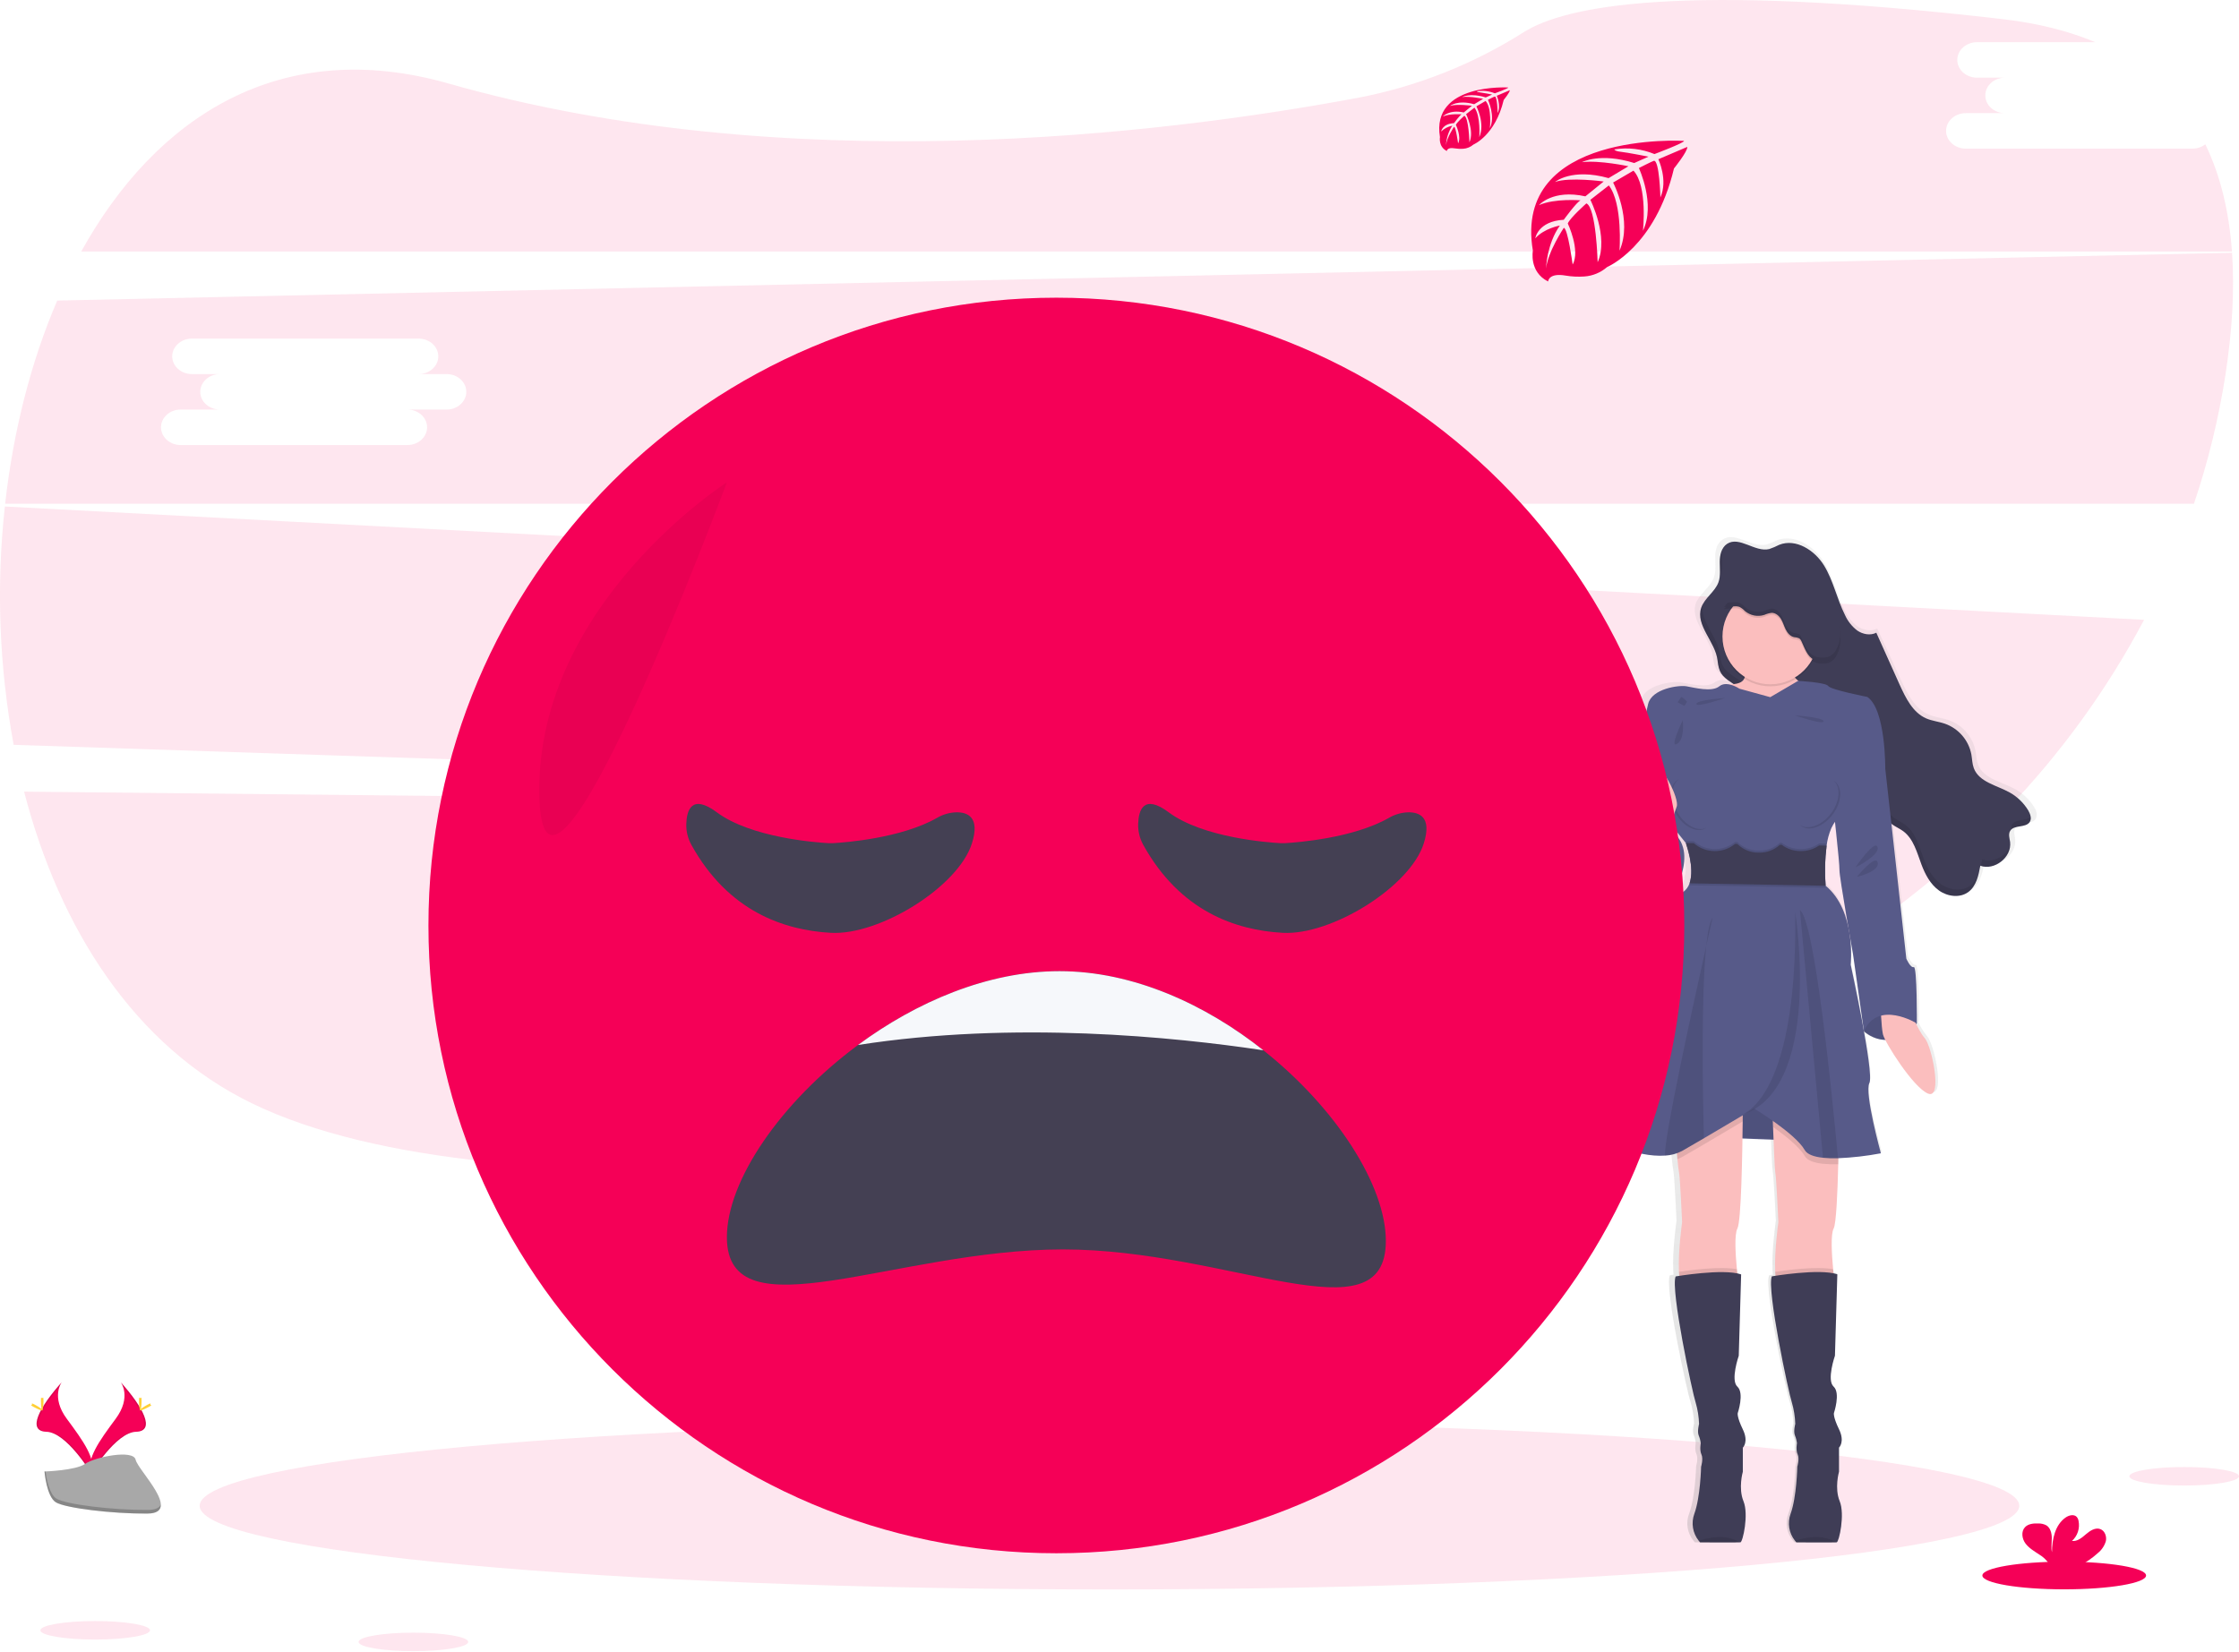
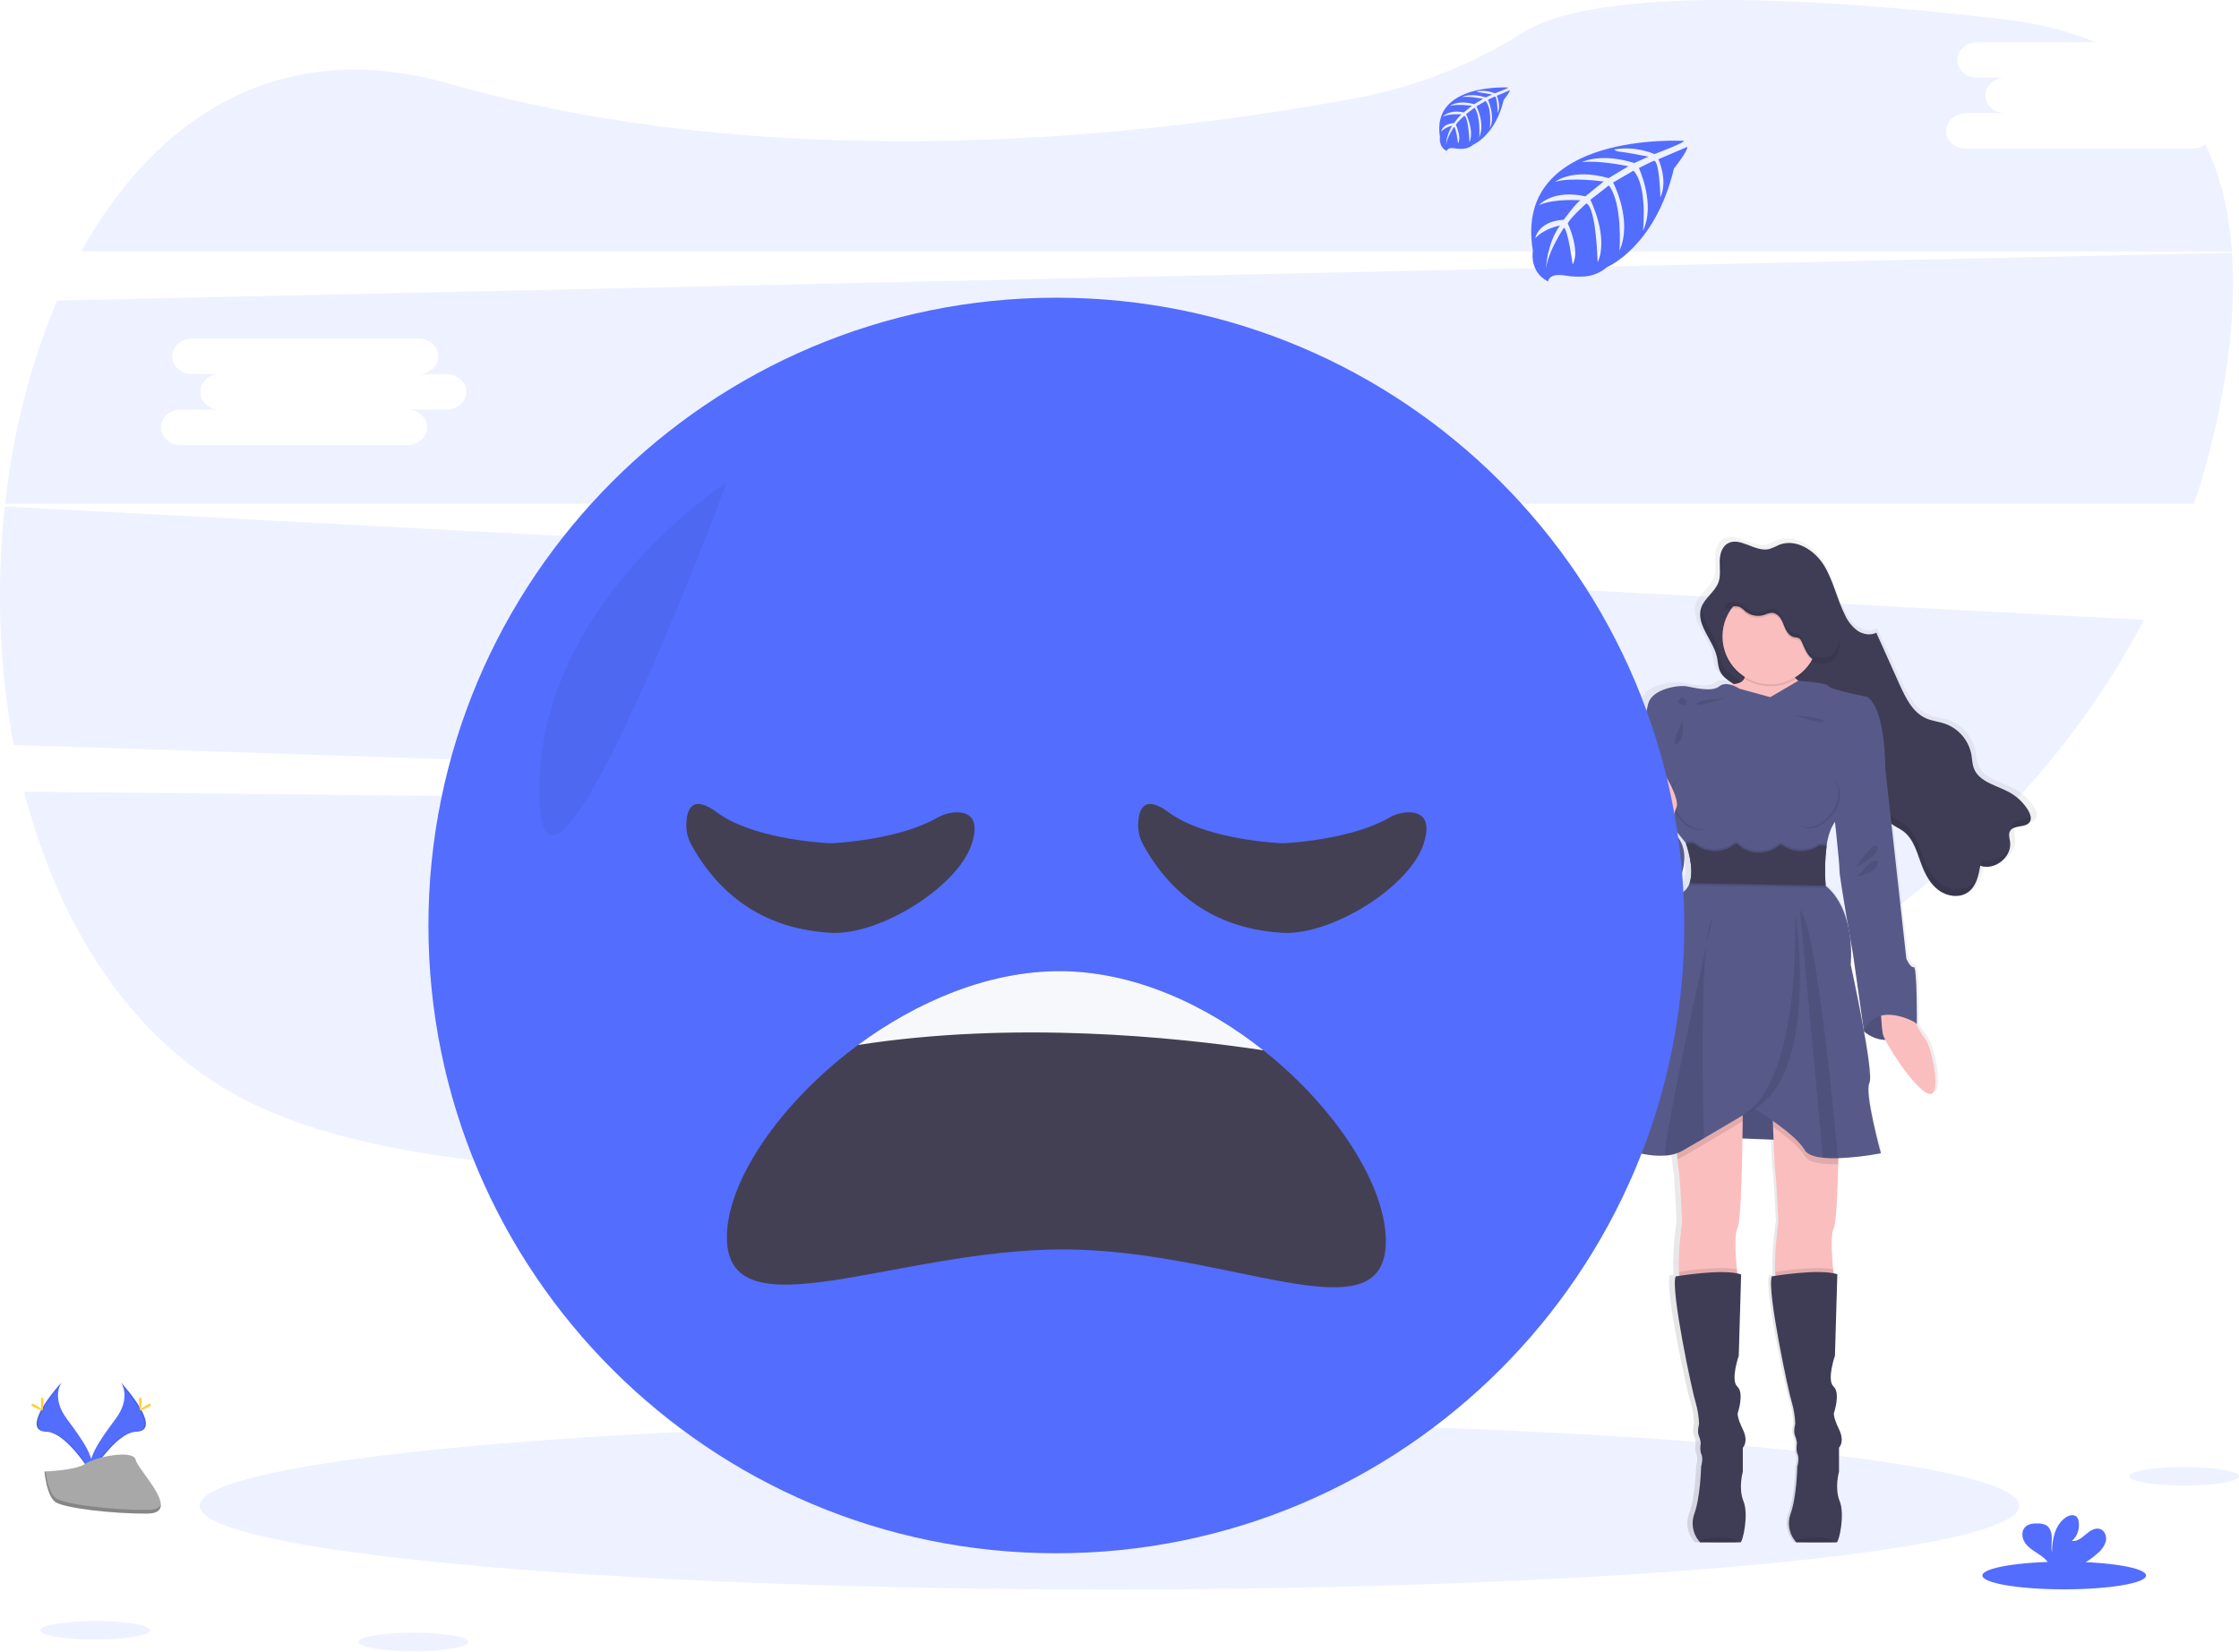
<svg xmlns="http://www.w3.org/2000/svg" id="4e463a22-6ddb-479b-a6e5-bedc922df74f" data-name="Layer 1" width="1100.02" height="811.41" viewBox="0 0 1100.02 811.41">
  <defs>
    <linearGradient id="785c60ff-874e-47fc-85e9-4f7317d8d736" x1="942.13" y1="802.28" x2="942.13" y2="308.24" gradientUnits="userSpaceOnUse">
      <stop offset="0" stop-color="gray" stop-opacity="0.25" />
      <stop offset="0.54" stop-color="gray" stop-opacity="0.12" />
      <stop offset="1" stop-color="gray" stop-opacity="0.1" />
    </linearGradient>
  </defs>
-   <path d="M61.83,433.31C79.2,500.44,115.94,558.47,174,586.6c120.7,58.46,392.91,28.31,596.07-6.3C875.16,562.4,967.53,513,1034.63,443.48Z" transform="translate(-49.99 -44.29)" fill="#f50057" opacity="0.1" />
-   <path d="M1127.19,117.32H1015.72c-5.29,0-9.63-3.92-9.63-8.71s4.34-8.72,9.63-8.72H1035c-5.3,0-9.63-3.92-9.63-8.72s4.33-8.71,9.63-8.71h-13.76c-5.3,0-9.64-3.92-9.64-8.72s4.34-8.71,9.64-8.71h58.18c-12.91-5.43-28-9.29-45.39-11.32C875.38,35.28,818.74,47.47,798.76,60a234.52,234.52,0,0,1-81.54,32.34c-97.88,18.27-280.93,40.25-446.84-7C187.92,61.81,126.63,101.52,89.9,167.9H1146.55c-1.38-19.29-5.51-37.11-13.09-52.7A10.17,10.17,0,0,1,1127.19,117.32Z" transform="translate(-49.99 -44.29)" fill="#f50057" opacity="0.1" />
-   <path d="M52.38,293.19A402.53,402.53,0,0,0,56.7,410.31l978.68,32.39a415.21,415.21,0,0,0,68-93.82Zm387.08,83.55H420.19c5.3,0,9.64,3.93,9.64,8.72s-4.34,8.71-9.64,8.71H308.72c-5.29,0-9.63-3.92-9.63-8.71s4.34-8.72,9.63-8.72H328c-5.3,0-9.63-3.92-9.63-8.71s4.33-8.72,9.63-8.72H314.23c-5.3,0-9.64-3.92-9.64-8.71s4.34-8.72,9.64-8.72H425.7c5.3,0,9.63,3.92,9.63,8.72s-4.33,8.71-9.63,8.71h13.76c5.3,0,9.63,3.92,9.63,8.72S444.76,376.74,439.46,376.74Z" transform="translate(-49.99 -44.29)" fill="#f50057" opacity="0.1" />
-   <path d="M1146.59,168.5,78.11,192c-13,30.23-21.62,64.41-25.59,99.83H1127.87a379.29,379.29,0,0,0,15.52-63.63C1146.6,207.39,1147.88,187.26,1146.59,168.5ZM269.46,245.55H250.19c5.3,0,9.64,3.93,9.64,8.72s-4.34,8.72-9.64,8.72H138.72c-5.29,0-9.63-3.93-9.63-8.72s4.34-8.72,9.63-8.72H158c-5.3,0-9.63-3.92-9.63-8.71s4.33-8.72,9.63-8.72H144.23c-5.3,0-9.64-3.92-9.64-8.71s4.34-8.72,9.64-8.72H255.7c5.3,0,9.63,3.92,9.63,8.72s-4.33,8.71-9.63,8.71h13.76c5.3,0,9.63,3.93,9.63,8.72S274.76,245.55,269.46,245.55Z" transform="translate(-49.99 -44.29)" fill="#f50057" opacity="0.1" />
-   <ellipse cx="545.08" cy="739.96" rx="446.98" ry="41.12" fill="#f50057" opacity="0.1" />
+   <path d="M61.83,433.31C79.2,500.44,115.94,558.47,174,586.6c120.7,58.46,392.91,28.31,596.07-6.3C875.16,562.4,967.53,513,1034.63,443.48Z" transform="translate(-49.99 -44.29)" fill="#536DFE" opacity="0.1" />
+   <path d="M1127.19,117.32H1015.72c-5.29,0-9.63-3.92-9.63-8.71s4.34-8.72,9.63-8.72H1035c-5.3,0-9.63-3.92-9.63-8.72s4.33-8.71,9.63-8.71h-13.76c-5.3,0-9.64-3.92-9.64-8.72s4.34-8.71,9.64-8.71h58.18c-12.91-5.43-28-9.29-45.39-11.32C875.38,35.28,818.74,47.47,798.76,60a234.52,234.52,0,0,1-81.54,32.34c-97.88,18.27-280.93,40.25-446.84-7C187.92,61.81,126.63,101.52,89.9,167.9H1146.55c-1.38-19.29-5.51-37.11-13.09-52.7A10.17,10.17,0,0,1,1127.19,117.32Z" transform="translate(-49.99 -44.29)" fill="#536DFE" opacity="0.1" />
+   <path d="M52.38,293.19A402.53,402.53,0,0,0,56.7,410.31l978.68,32.39a415.21,415.21,0,0,0,68-93.82Zm387.08,83.55H420.19c5.3,0,9.64,3.93,9.64,8.72s-4.34,8.71-9.64,8.71H308.72c-5.29,0-9.63-3.92-9.63-8.71s4.34-8.72,9.63-8.72H328c-5.3,0-9.63-3.92-9.63-8.71s4.33-8.72,9.63-8.72H314.23c-5.3,0-9.64-3.92-9.64-8.71s4.34-8.72,9.64-8.72H425.7c5.3,0,9.63,3.92,9.63,8.72s-4.33,8.71-9.63,8.71h13.76c5.3,0,9.63,3.92,9.63,8.72S444.76,376.74,439.46,376.74Z" transform="translate(-49.99 -44.29)" fill="#536DFE" opacity="0.1" />
+   <path d="M1146.59,168.5,78.11,192c-13,30.23-21.62,64.41-25.59,99.83H1127.87a379.29,379.29,0,0,0,15.52-63.63C1146.6,207.39,1147.88,187.26,1146.59,168.5ZM269.46,245.55H250.19c5.3,0,9.64,3.93,9.64,8.72s-4.34,8.72-9.64,8.72H138.72c-5.29,0-9.63-3.93-9.63-8.72s4.34-8.72,9.63-8.72H158c-5.3,0-9.63-3.92-9.63-8.71s4.33-8.72,9.63-8.72H144.23c-5.3,0-9.64-3.92-9.64-8.71s4.34-8.72,9.64-8.72H255.7c5.3,0,9.63,3.92,9.63,8.72s-4.33,8.71-9.63,8.71h13.76c5.3,0,9.63,3.93,9.63,8.72S274.76,245.55,269.46,245.55Z" transform="translate(-49.99 -44.29)" fill="#536DFE" opacity="0.1" />
+   <ellipse cx="545.08" cy="739.96" rx="446.98" ry="41.12" fill="#536DFE" opacity="0.1" />
  <path d="M1050.63,444.61a1.48,1.48,0,0,1,0-.21c0-.11,0-.21,0-.31h0a8.54,8.54,0,0,0-1.27-3.21,25.29,25.29,0,0,0-9.26-8.76c-6.6-3.62-15.67-5.17-18.31-12.08-.81-2.14-.83-4.47-1.23-6.71a20.29,20.29,0,0,0-13.39-15.23c-3.14-1.05-6.53-1.34-9.58-2.64-6.82-2.9-10.42-10.05-13.47-16.66q-5.92-12.8-11.84-25.61c-3,1.51-6.88.8-9.69-1.09a20.1,20.1,0,0,1-6.27-7.75c-4.07-7.9-5.82-16.85-10.6-24.37s-14.33-13.46-22.77-10.19a38.86,38.86,0,0,1-5.1,2.11c-7.23,1.69-15.23-6.57-21.42-2.56A7,7,0,0,0,894,312a1.2,1.2,0,0,1,0-.2,12.79,12.79,0,0,0-1.32,5.22v0c0,.37,0,.73,0,1.08,0,.06,0,.12,0,.18,0,1.44.09,2.9.11,4.36a19.43,19.43,0,0,1-.28,3.66l0-.1a12.32,12.32,0,0,1-.52,2c-1.61,4.32-6.07,7.15-8.16,11.21l0-.2a10.56,10.56,0,0,0-.61,1.37,10.2,10.2,0,0,0-.57,3.31c-.18,7.63,7.91,14.81,8.85,23,.67,5.8,2,7.66,6.93,10.94l1.08.72c-.43,0-.87.06-1.36.07a3.32,3.32,0,0,0-.57.06,6.1,6.1,0,0,0-5.14.9c-3.78,3-12.72.69-16.69,0s-17.57,1.17-19.47,8.71-5.16,23.1-5.16,23.1,0,9.87-1.21,11.71a.59.59,0,0,0,0,.4c0,2.77.1,19.42-2.58,23.71-.66,1-.61,3.21-.12,5.93-2.82,3.63-5.47,7.87-5,10.65.86,5.69,12.4,23.58,28.94,14,0,0,9.41-17.21-2.43-26.36l.51-2c3.58,4.4,6.23,7.56,6.23,7.56s.14.37.36,1h-.36a47,47,0,0,1,2.78,13.08,16,16,0,0,1-.88,4.81h.31c-.09.34-.19.68-.31,1a8.72,8.72,0,0,1-3.11,4.21c-8.27,5.86-17.74,47.71-17.74,47.71S837.75,596.45,834,600.3c-3.1,3.16,16.38,12.06,31,11a23.86,23.86,0,0,0,6-1.14c.09,1,.19,2,.29,2.91.31,3,.63,5.78.83,6.65.52,2.18,1.55,24.44,1.55,24.44s-2.11,14.46-1.6,24.52c0,.69.09,1.35.15,2l-1.82.28c-2.76,6.2,8.61,57.93,10.16,62.28a41.42,41.42,0,0,1,1.72,10.55s-1,3.68-.17,5.69a13.84,13.84,0,0,1,1,3.85s-.68,3.34.35,5.52-.17,6-.17,6-.34,15.07-3.44,23.27A13.4,13.4,0,0,0,882,801.4a8.21,8.21,0,0,0,.7.81s17.1.14,20.11,0l.39,0c1.21-.17,4.31-13.73,1.55-20.26s-.34-14.57-.34-14.57V755.5s3.1-2.86,0-9-2.59-8-2.59-8,3.45-9.88-.17-13.06.69-15.24.69-15.24L903.56,670a15.81,15.81,0,0,0-1.95-.5c-.07-.66-.14-1.34-.21-2.06-.71-7.28-1.32-17.18.26-20S904,620,904.25,602.89l15.76.6c.33,8,.68,15.3.9,16.23.52,2.18,1.56,24.44,1.56,24.44s-2.12,14.46-1.61,24.52c0,.69.09,1.35.15,2l-1.82.28c-2.76,6.2,8.61,57.93,10.16,62.28a41.65,41.65,0,0,1,1.73,10.55s-1,3.68-.18,5.69a13.84,13.84,0,0,1,1,3.85s-.68,3.34.35,5.52-.17,6-.17,6-.34,15.07-3.44,23.27a13.4,13.4,0,0,0,2.22,13.26,8.21,8.21,0,0,0,.7.81s17.1.14,20.11,0l.39,0c1.21-.17,4.31-13.73,1.55-20.26s-.34-14.57-.34-14.57V755.5s3.1-2.86,0-9-2.59-8-2.59-8,3.45-9.88-.17-13.06.69-15.24.69-15.24L952.44,670a15.36,15.36,0,0,0-2-.5c-.07-.66-.14-1.34-.21-2.06-.71-7.28-1.32-17.18.26-20,1.27-2.31,2-17.19,2.33-31.72,0-1,0-2,.08-3a155.09,155.09,0,0,0,21.58-2.42s-8.43-29.81-5.85-34.66c1.11-2.09-.49-13.22-2.68-25.21a17.52,17.52,0,0,0,10.78,3.9c3.77,7.25,15.24,23.93,21.7,26.5,7.58,3,1.89-23.6-1.72-27.45a32.39,32.39,0,0,1-4.28-6.87c.1-.12.21-.22.31-.33s.18-28.3-1.55-27.79-3.79-4.19-3.79-4.19l-5.34-46.87-2.24-19.62,0,0c1.87,1.38,4.09,2.26,6,3.63,5.2,3.81,6.9,10.5,9.18,16.42,1.88,4.87,4.52,9.7,8.85,12.76s10.68,3.87,15,.77c4-2.91,5.18-8.16,6.06-12.95,7.26,2.55,16.07-4.27,15.13-11.72-.23-1.84-.91-3.85.05-5.46,1.92-3.18,8-1.33,10-4.47a3.34,3.34,0,0,0,.5-1.81C1050.62,444.74,1050.63,444.68,1050.63,444.61Zm-97.11,25.78c-.11,1.79,2.35,16.17,4.35,27.55-1.64-7.09-4.93-14.66-11.41-19.85,0,0,0-.36-.08-1h.08s-.27-2.86-.31-6.93a76.34,76.34,0,0,1,.8-10.78v-.09h-.13c0-.3.08-.61.13-.91a32.5,32.5,0,0,1,2.43-8.74,24.23,24.23,0,0,1,1.85-3.14C952.3,456.17,953.62,468.58,953.52,470.39Zm5.38,33.32c.88,4.91,1.51,8.36,1.51,8.36l5.31,36.46v.17c-2.86-15.39-6.51-31.61-6.51-31.61A63,63,0,0,0,958.9,503.71Z" transform="translate(-49.99 -44.29)" fill="url(#785c60ff-874e-47fc-85e9-4f7317d8d736)" />
  <path d="M893.82,368.89c-1-9.24-11-17.21-8-26,1.63-4.79,6.73-7.72,8.45-12.48,1.14-3.14.63-6.59.64-9.93s.79-7.07,3.57-8.92c6-4,13.72,4.23,20.72,2.55a36.67,36.67,0,0,0,4.93-2.1c8.17-3.25,17.41,2.67,22,10.15s6.31,16.4,10.25,24.26a19.9,19.9,0,0,0,6.06,7.71c2.72,1.88,6.44,2.59,9.38,1.09l11.45,25.5c3,6.57,6.44,13.69,13,16.58,2.94,1.29,6.22,1.58,9.26,2.63a20,20,0,0,1,13,15.15c.39,2.24.4,4.56,1.19,6.69,2.55,6.88,11.32,8.42,17.71,12a24.77,24.77,0,0,1,9,8.71c1,1.73,1.86,4,.79,5.7-1.93,3.12-7.8,1.28-9.66,4.45-.94,1.6-.28,3.6,0,5.44.91,7.41-7.62,14.2-14.64,11.66-.85,4.77-2,10-5.86,12.89-4.15,3.1-10.3,2.28-14.49-.76s-6.73-7.85-8.55-12.7c-2.21-5.9-3.86-12.56-8.89-16.35-1.82-1.36-4-2.24-5.78-3.61-4-3.06-6-8.11-7.43-13-1.85-6.1-3.32-12.37-6-18.13s-6.92-11.12-12.73-13.75c-5.45-2.45-11.73-2.29-17.36-4.28-9.69-3.42-16.86-11.57-26.5-15.41a42.89,42.89,0,0,1-8.7-4.92C895.78,376.52,894.46,374.67,893.82,368.89Z" transform="translate(-49.99 -44.29)" fill="#3f3d56" />
  <g opacity="0.1">
    <path d="M894.72,328.45a10.12,10.12,0,0,0,.54-1.21c1.13-3.14.63-6.59.64-9.93a17.84,17.84,0,0,1,.31-3.32,14,14,0,0,0-1.31,6.32C894.89,323,895.21,325.82,894.72,328.45Z" transform="translate(-49.99 -44.29)" />
    <path d="M1018,479.48c-4.15,3.09-10.3,2.28-14.49-.77S996.77,470.87,995,466c-2.21-5.9-3.85-12.56-8.89-16.35-1.81-1.36-4-2.25-5.77-3.61-4-3.06-6-8.11-7.44-12.95-1.85-6.1-3.31-12.37-6-18.13s-6.91-11.12-12.73-13.75c-5.44-2.45-11.72-2.29-17.35-4.28-9.7-3.42-16.87-11.57-26.5-15.41a43.45,43.45,0,0,1-8.71-4.92c-4.74-3.27-6-5.12-6.7-10.89-1-8.66-9.8-16.21-8.43-24.37a12.68,12.68,0,0,0-.59,1.36c-3,8.8,7,16.77,8,26,.65,5.77,2,7.62,6.7,10.89a43.45,43.45,0,0,0,8.71,4.92c9.63,3.84,16.8,12,26.5,15.41,5.63,2,11.91,1.83,17.35,4.28,5.82,2.63,10,8,12.73,13.75s4.19,12,6,18.13c1.47,4.84,3.4,9.89,7.44,12.95,1.81,1.36,4,2.25,5.77,3.61,5,3.79,6.68,10.45,8.89,16.35,1.82,4.85,4.37,9.65,8.56,12.69s10.34,3.86,14.49.77c2.65-2,4-5.05,4.89-8.32A12.28,12.28,0,0,1,1018,479.48Z" transform="translate(-49.99 -44.29)" />
    <path d="M1038.55,449.49a4.21,4.21,0,0,0-.48,2.34c2.26-2.23,7.36-.92,9.14-3.79a3.65,3.65,0,0,0,.46-2.35C1045.35,447.89,1040.25,446.58,1038.55,449.49Z" transform="translate(-49.99 -44.29)" />
    <path d="M1023.86,466.59c-.19,1-.38,2.07-.62,3.11,6.12,1.91,13.19-3,14.19-9.2C1035,465.27,1029,468.46,1023.86,466.59Z" transform="translate(-49.99 -44.29)" />
  </g>
  <path d="M906.74,373.7s3.33,6.72-6.5,6.86,6.33,43.64,6.33,43.64L922.91,445l20.33-11,1.17-30.34,1.5-18.33s-19-6.17-15.5-14.33S906.74,373.7,906.74,373.7Z" transform="translate(-49.99 -44.29)" fill="#fbbebe" />
  <path d="M965.75,551.06s12,11.81,26-3.86L981,535.79H967.4Z" transform="translate(-49.99 -44.29)" fill="#575a89" />
  <path d="M967.05,535.79l-1.65,15.27s12,11.81,26-3.86" transform="translate(-49.99 -44.29)" opacity="0.1" />
  <path d="M987.24,537.87s4.83,12.67,8.33,16.5,9,30.33,1.67,27.33-21.33-25.33-22.17-29.16-1.16-14.67-1.16-14.67Z" transform="translate(-49.99 -44.29)" fill="#fbbebe" />
  <polygon points="832.42 558.58 897.08 561.08 889.58 533.74 857.01 533.08 832.42 558.58" fill="#575a89" />
  <polygon points="841.41 558.58 906.08 561.08 898.58 533.74 866 533.08 841.41 558.58" opacity="0.1" />
  <path d="M903.57,648c-1.53,2.85-.94,12.71-.25,20,.44,4.64.92,8.21.92,8.21s-24.17,7.5-27.83,1c-.93-1.65-1.39-4.54-1.55-7.93-.5-10,1.55-24.41,1.55-24.41s-1-22.16-1.5-24.33c-.2-.87-.51-3.63-.81-6.62-.44-4.44-.86-9.38-.86-9.38l33-17.5s0,3.28-.06,8.33C906,611.23,905.47,644.5,903.57,648Z" transform="translate(-49.99 -44.29)" fill="#fbbebe" />
  <path d="M904.24,676.21s-24.17,7.5-27.83,1c-.93-1.65-1.39-4.54-1.55-7.93,5-.76,20.22-2.86,28.46-1.28C903.76,672.64,904.24,676.21,904.24,676.21Z" transform="translate(-49.99 -44.29)" opacity="0.1" />
  <path d="M905.07,802.21l-.38,0c-2.91.11-19.45,0-19.45,0a9,9,0,0,1-.68-.8,13.64,13.64,0,0,1-2.15-13.2c3-8.17,3.33-23.17,3.33-23.17s1.17-3.83.17-6-.34-5.5-.34-5.5a14.25,14.25,0,0,0-1-3.83c-.83-2,.17-5.67.17-5.67a42.45,42.45,0,0,0-1.67-10.5c-1.5-4.33-12.5-55.83-9.83-62,0,0,23.33-4,32.17-1l-1.17,40s-4.17,12-.67,15.17.17,13,.17,13-.5,1.83,2.5,8,0,9,0,9v11.83s-2.33,8,.33,14.5S906.24,802,905.07,802.21Z" transform="translate(-49.99 -44.29)" fill="#3f3d56" />
  <path d="M950.86,648c-1.53,2.85-.94,12.71-.25,20,.44,4.64.92,8.21.92,8.21s-24.17,7.5-27.83,1c-.93-1.65-1.39-4.54-1.55-7.93-.5-10,1.55-24.41,1.55-24.41s-1-22.16-1.5-24.33c-.27-1.17-.74-12.33-1.11-22.34-.31-8.54-.56-16.26-.56-16.26l33,5.1s0,14.51-.41,29.42C952.76,630.92,952.09,645.74,950.86,648Z" transform="translate(-49.99 -44.29)" fill="#fbbebe" />
  <path d="M951.53,676.21s-24.17,7.5-27.83,1c-.93-1.65-1.39-4.54-1.55-7.93,5-.76,20.22-2.86,28.46-1.28C951.05,672.64,951.53,676.21,951.53,676.21Z" transform="translate(-49.99 -44.29)" opacity="0.1" />
  <path d="M952.36,802.21l-.38,0c-2.91.11-19.45,0-19.45,0a9,9,0,0,1-.68-.8,13.64,13.64,0,0,1-2.15-13.2C932.7,780,933,765,933,765s1.17-3.83.17-6-.34-5.5-.34-5.5a14.25,14.25,0,0,0-1-3.83c-.83-2,.17-5.67.17-5.67a42.45,42.45,0,0,0-1.67-10.5c-1.5-4.33-12.5-55.83-9.83-62,0,0,23.33-4,32.17-1l-1.17,40s-4.17,12-.67,15.17.17,13,.17,13-.5,1.83,2.5,8,0,9,0,9v11.83s-2.33,8,.33,14.5S953.53,802,952.36,802.21Z" transform="translate(-49.99 -44.29)" fill="#3f3d56" />
  <circle cx="869.75" cy="313.77" r="23.5" opacity="0.1" />
  <circle cx="869.75" cy="312.77" r="23.5" fill="#fbbebe" />
  <path d="M873.24,604.54l33-17.5s0,3.28-.06,8.33c-4.82,2.88-12.09,7.21-19.08,11.3-3.8,2.23-7.51,4.39-10.69,6.2a14.2,14.2,0,0,1-2.31,1C873.66,609.48,873.24,604.54,873.24,604.54Z" transform="translate(-49.99 -44.29)" opacity="0.1" />
  <path d="M953.53,587s0,14.51-.41,29.42H953a55.48,55.48,0,0,1-7.39-.23c-4.31-.46-7.76-1.6-9-3.86-2.51-4.4-9.54-10-15.48-14.17-.31-8.54-.56-16.26-.56-16.26Z" transform="translate(-49.99 -44.29)" opacity="0.1" />
  <path d="M947.39,459.91a95.17,95.17,0,0,0-.48,19.63c15.16,12.5,12.33,38.83,12.33,38.83s11.67,53.34,9.17,58.17,5.66,34.5,5.66,34.5A145.51,145.51,0,0,1,953,613.46a55.48,55.48,0,0,1-7.39-.23c-4.31-.46-7.76-1.6-9-3.86-4.66-8.16-24.83-20.33-24.83-20.33S899,596.7,887.1,603.67c-3.8,2.23-7.51,4.39-10.69,6.2a19.84,19.84,0,0,1-8.35,2.29c-14.15,1.05-33-7.81-30-10.95,3.67-3.84,21.84-71.17,21.84-71.17s9.16-41.67,17.16-47.5a8.65,8.65,0,0,0,3-4.19c2.74-7.61-1.84-19.81-1.84-19.81s-25.83-31.83-24.67-33.67,1.17-11.66,1.17-11.66,3.17-15.5,5-23,15-9.34,18.83-8.67,12.49,3,16.15,0,9.84,1.17,9.84,1.17l15.18,4.18,13.65-8s13.68.7,14.85,2.53,19.17,5.34,19.17,5.34c9.16,6.16,8.83,35.5,8.83,35.5s-22,19.16-26.5,29A33.06,33.06,0,0,0,947.39,459.91Z" transform="translate(-49.99 -44.29)" fill="#575a89" />
  <path d="M971.24,418.2l5,4,5.17,46.5,5.16,46.67s2,4.67,3.67,4.17,1.5,27.66,1.5,27.66-19.14-11.77-26,3.86l-5.34-37.69s-6.84-38.5-6.67-41.5-3.5-35.5-3.5-35.5Z" transform="translate(-49.99 -44.29)" fill="#575a89" />
  <path d="M857.24,420.37l-3.67,4.5s.34,19.33-2.5,24,7.84,32,11.84,30.33,13-44.33,13-44.83S857.24,420.37,857.24,420.37Z" transform="translate(-49.99 -44.29)" fill="#575a89" />
  <path d="M856.91,447.87s-11.67,11.83-10.84,17.5,12,23.48,28,13.91C874.07,479.28,888.91,451.37,856.91,447.87Z" transform="translate(-49.99 -44.29)" fill="#575a89" />
  <path d="M904.69,802.24c-2.91.11-19.45,0-19.45,0a9,9,0,0,1-.68-.8C888.79,800,897.93,797.84,904.69,802.24Z" transform="translate(-49.99 -44.29)" opacity="0.1" />
  <path d="M952,802.24c-2.91.11-19.45,0-19.45,0a9,9,0,0,1-.68-.8C936.08,800,945.22,797.84,952,802.24Z" transform="translate(-49.99 -44.29)" opacity="0.1" />
  <path d="M888.28,509.11c-2.55,24.46-1.71,73-1.18,94.56-3.8,2.23-7.51,4.39-10.69,6.2a19.84,19.84,0,0,1-8.35,2.29C867,605.64,881.68,538.67,888.28,509.11Z" transform="translate(-49.99 -44.29)" opacity="0.1" />
  <path d="M891.4,495.23c-.07.35-1.28,5.67-3.12,13.88C889,502.1,890,497.07,891.4,495.23Z" transform="translate(-49.99 -44.29)" opacity="0.1" />
  <path d="M932,492.59s14.17,89-27.79,100C904.2,592.55,933.24,588.14,932,492.59Z" transform="translate(-49.99 -44.29)" opacity="0.1" />
  <path d="M953,613.46a55.48,55.48,0,0,1-7.39-.23L934.29,491.54C941.51,496.26,950.15,582.62,953,613.46Z" transform="translate(-49.99 -44.29)" opacity="0.1" />
  <path d="M902.24,343.24a6.19,6.19,0,0,1,2.23.23,9.73,9.73,0,0,1,2.82,2.12,10.05,10.05,0,0,0,9.54,1.85,12.58,12.58,0,0,1,3.59-1c1.91,0,3.56,1.4,4.55,3s1.5,3.5,2.35,5.21,2.21,3.33,4.08,3.75A7.14,7.14,0,0,1,934,359a3.68,3.68,0,0,1,1.12,1.55c1.56,3.37,2.8,7.35,6.13,9a9.17,9.17,0,0,0,3.91.85,8.17,8.17,0,0,0,4-.72,7.66,7.66,0,0,0,2.94-2.93c2.08-3.44,2.32-7.7,1.83-11.69A32.16,32.16,0,0,0,948.7,341a29.35,29.35,0,0,0-26.85-12.39,37.42,37.42,0,0,0-5.35,1c-6.36,1.7-12.6,4.88-16.46,10.21a34.64,34.64,0,0,1-3.07,3.78C898.72,343.43,900.48,343.28,902.24,343.24Z" transform="translate(-49.99 -44.29)" opacity="0.1" />
  <path d="M902.24,342.24a6.19,6.19,0,0,1,2.23.23,9.73,9.73,0,0,1,2.82,2.12,10.05,10.05,0,0,0,9.54,1.85,12.58,12.58,0,0,1,3.59-1c1.91,0,3.56,1.4,4.55,3s1.5,3.5,2.35,5.21,2.21,3.33,4.08,3.75A7.14,7.14,0,0,1,934,358a3.68,3.68,0,0,1,1.12,1.55c1.56,3.37,2.8,7.35,6.13,9a9.17,9.17,0,0,0,3.91.85,8.17,8.17,0,0,0,4-.72,7.66,7.66,0,0,0,2.94-2.93c2.08-3.44,2.32-7.7,1.83-11.69A32.16,32.16,0,0,0,948.7,340a29.35,29.35,0,0,0-26.85-12.39,37.42,37.42,0,0,0-5.35,1c-6.36,1.7-12.6,4.88-16.46,10.21a34.64,34.64,0,0,1-3.07,3.78C898.72,342.43,900.48,342.28,902.24,342.24Z" transform="translate(-49.99 -44.29)" fill="#3f3d56" />
  <path d="M876.74,398.2s1.17,9.34-2.83,11.67S876.74,398.2,876.74,398.2Z" transform="translate(-49.99 -44.29)" opacity="0.1" />
  <path d="M961.57,470.54s9.5-14,10.84-10S961.57,470.54,961.57,470.54Z" transform="translate(-49.99 -44.29)" opacity="0.1" />
  <path d="M962.24,475.2s9.37-11.5,10.27-7S962.24,475.2,962.24,475.2Z" transform="translate(-49.99 -44.29)" opacity="0.1" />
  <path d="M934.72,461.51a15.21,15.21,0,0,1-9.42-3.1l-.82,0a14.8,14.8,0,0,1-10.29,3.87A14.6,14.6,0,0,1,903.52,458l-1.09,0a15.71,15.71,0,0,1-20.28-.37l-3.91-.07s4.58,12.2,1.84,19.81l66.83,1.19a95.17,95.17,0,0,1,.48-19.63v-.09l-3.67-.07A15.38,15.38,0,0,1,934.72,461.51Z" transform="translate(-49.99 -44.29)" opacity="0.1" />
  <path d="M934.72,463.51a15.21,15.21,0,0,1-9.42-3.1l-.82,0a14.8,14.8,0,0,1-10.29,3.87A14.6,14.6,0,0,1,903.52,460l-1.09,0a15.71,15.71,0,0,1-20.28-.37l-3.91-.07s4.58,12.2,1.84,19.81l66.83,1.19a95.17,95.17,0,0,1,.48-19.63v-.09l-3.67-.07A15.38,15.38,0,0,1,934.72,463.51Z" transform="translate(-49.99 -44.29)" opacity="0.1" />
  <path d="M934.72,462.51a15.21,15.21,0,0,1-9.42-3.1l-.82,0a14.8,14.8,0,0,1-10.29,3.87A14.6,14.6,0,0,1,903.52,459l-1.09,0a15.71,15.71,0,0,1-20.28-.37l-3.91-.07s4.58,12.2,1.84,19.81l66.83,1.19a95.17,95.17,0,0,1,.48-19.63v-.09l-3.67-.07A15.38,15.38,0,0,1,934.72,462.51Z" transform="translate(-49.99 -44.29)" fill="#3f3d56" />
  <path d="M931.75,395.83s14.07.9,14.16,2.9S931.75,395.83,931.75,395.83Z" transform="translate(-49.99 -44.29)" opacity="0.1" />
  <path d="M897.57,387.3s-14.07.9-14.16,2.9S897.57,387.3,897.57,387.3Z" transform="translate(-49.99 -44.29)" opacity="0.1" />
  <path d="M951.34,428.19c-.14-.1-.28-.18-.42-.27,3.6,3.24,3,10.32-1.42,16.16s-11.13,8.27-15.21,5.65c.13.11.24.23.38.34,4,3.06,11,.66,15.62-5.38S955.36,431.26,951.34,428.19Z" transform="translate(-49.99 -44.29)" opacity="0.1" />
  <path d="M874.05,443.33c-3.56-6.42-3.1-13.51.93-16.2-.15.07-.31.13-.46.21-4.42,2.46-5,9.83-1.34,16.47s10.26,10,14.68,7.58a3.83,3.83,0,0,0,.42-.28C883.87,453.11,877.61,449.75,874.05,443.33Z" transform="translate(-49.99 -44.29)" opacity="0.1" />
  <path d="M878.81,389.19h0l-1.29,2-3.29-1.75,1.73-2.66A7.25,7.25,0,0,1,878.81,389.19Z" transform="translate(-49.99 -44.29)" opacity="0.1" />
  <path d="M857.91,463.2s2.93-13.78-1-18.16-2.67-27.34,3.33-26.84,15,18.66,13.5,22.5-7.17,23.5-7.17,23.5Z" transform="translate(-49.99 -44.29)" fill="#fbbebe" />
  <path d="M952,363.78a7.66,7.66,0,0,1-2.94,2.93,8.17,8.17,0,0,1-4,.72,9.17,9.17,0,0,1-3.91-.85c-3.33-1.66-4.57-5.64-6.13-9A3.68,3.68,0,0,0,934,356a7.14,7.14,0,0,0-2.57-.63c-1.87-.42-3.22-2.05-4.08-3.75s-1.37-3.58-2.35-5.21-2.64-3.06-4.55-3a12.29,12.29,0,0,0-3.59,1.05,10.08,10.08,0,0,1-9.54-1.86,9.73,9.73,0,0,0-2.82-2.12,6.19,6.19,0,0,0-2.23-.23c-1.15,0-2.29.11-3.44.2a25.14,25.14,0,0,1-1.83,2.14c1.75-.15,3.51-.3,5.27-.34a6.19,6.19,0,0,1,2.23.23,9.73,9.73,0,0,1,2.82,2.12,10.08,10.08,0,0,0,9.54,1.86,12.29,12.29,0,0,1,3.59-1.05c1.91,0,3.56,1.4,4.55,3s1.5,3.5,2.35,5.21,2.21,3.33,4.08,3.75A7.14,7.14,0,0,1,934,358a3.68,3.68,0,0,1,1.12,1.55c1.56,3.37,2.8,7.35,6.13,9a9.17,9.17,0,0,0,3.91.85,8.17,8.17,0,0,0,4-.72,7.66,7.66,0,0,0,2.94-2.93,16.59,16.59,0,0,0,2-9.26A15.28,15.28,0,0,1,952,363.78Z" transform="translate(-49.99 -44.29)" opacity="0.1" />
  <ellipse cx="812.35" cy="423.74" rx="9" ry="6.1" fill="#575a89" />
-   <circle cx="518.99" cy="454.79" r="308.5" fill="#f50057" />
+   <circle cx="518.99" cy="454.79" r="308.5" fill="#536DFE" />
  <path d="M730.85,654.11c0,48.7-76.56,4.16-158.64,4.16s-165.1,42.7-165.1-6c0-27.77,26.46-66.39,64.42-94.44h0c28.6-21.14,63.72-36.28,99-36.28,36.28,0,71.82,16.39,100.17,38.89C706.48,588.81,730.85,626.93,730.85,654.11Z" transform="translate(-49.99 -44.29)" fill="#444053" />
  <path d="M670.69,560.42c-43.63-6.57-122.54-14.58-199.16-2.61,28.6-21.14,63.72-36.28,99-36.28C606.8,521.53,642.34,537.92,670.69,560.42Z" transform="translate(-49.99 -44.29)" fill="#f6f8fb" />
  <path d="M407.11,281.31s-92.93,59.41-92.17,152.34S407.11,281.31,407.11,281.31Z" transform="translate(-49.99 -44.29)" opacity="0.05" />
-   <path d="M877.36,113.52s-84.2-5.07-74.27,53.93c0,0-2,10.42,7.48,15.16,0,0,.15-4.37,8.63-2.89a39,39,0,0,0,9.15.44,19,19,0,0,0,11.18-4.62h0s23.67-9.77,32.88-48.46c0,0,6.81-8.44,6.54-10.6l-14.21,6.06s4.85,10.25,1,18.77c0,0-.46-18.39-3.19-18-.55.09-7.38,3.55-7.38,3.55s8.35,17.86,2,30.83c0,0,2.39-22-4.66-29.54l-10,5.84s9.76,18.44,3.14,33.49c0,0,1.7-23.08-5.24-32.07l-9.07,7.07s9.17,18.18,3.58,30.66c0,0-.73-26.87-5.54-28.9,0,0-7.93,7-9.14,9.87,0,0,6.28,13.19,2.39,20.15,0,0-2.39-17.9-4.35-18,0,0-7.9,11.86-8.73,20,0,0,.35-12.1,6.81-21.13,0,0-7.64,1.31-12.09,6.27,0,0,1.23-8.39,14-9.12,0,0,6.53-9,8.28-9.54,0,0-12.75-1.07-20.48,2.36,0,0,6.8-7.91,22.81-4.32l9-7.3s-16.78-2.3-23.9.24c0,0,8.19-7,26.31-1.9l9.75-5.83s-14.31-3.08-22.84-2c0,0,9-4.85,25.69.41l7-3.13s-10.49-2.06-13.56-2.38-3.23-1.18-3.23-1.18A36.35,36.35,0,0,1,862.83,120S877.61,114.45,877.36,113.52Z" transform="translate(-49.99 -44.29)" fill="#f50057" />
-   <path d="M791,87.29s-38-2.3-33.56,24.36c0,0-.89,4.71,3.38,6.85,0,0,.06-2,3.9-1.3a18.06,18.06,0,0,0,4.13.2,8.69,8.69,0,0,0,5.06-2.09h0s10.69-4.42,14.85-21.9c0,0,3.08-3.81,3-4.79l-6.42,2.74s2.2,4.63.47,8.48c0,0-.21-8.31-1.44-8.11-.25,0-3.34,1.6-3.34,1.6s3.78,8.07.93,13.93c0,0,1.08-9.94-2.1-13.35l-4.52,2.64s4.41,8.34,1.42,15.14c0,0,.76-10.43-2.37-14.49l-4.1,3.19s4.14,8.21,1.62,13.85c0,0-.33-12.14-2.51-13.06,0,0-3.58,3.16-4.13,4.46,0,0,2.84,6,1.08,9.11,0,0-1.08-8.09-2-8.12,0,0-3.57,5.35-3.94,9a19.48,19.48,0,0,1,3.07-9.55,10.71,10.71,0,0,0-5.46,2.83s.55-3.79,6.34-4.12c0,0,2.95-4.06,3.74-4.31,0,0-5.76-.48-9.25,1.07,0,0,3.07-3.58,10.31-2l4-3.29s-7.58-1-10.8.1c0,0,3.7-3.16,11.89-.85l4.4-2.64s-6.46-1.39-10.32-.89c0,0,4.07-2.19,11.61.19l3.15-1.42s-4.74-.93-6.12-1.07-1.47-.53-1.47-.53a16.39,16.39,0,0,1,8.9,1S791.11,87.71,791,87.29Z" transform="translate(-49.99 -44.29)" fill="#f50057" />
-   <ellipse cx="1073.09" cy="725.46" rx="26.93" ry="4.55" fill="#f50057" opacity="0.1" />
-   <ellipse cx="46.77" cy="801.15" rx="26.93" ry="4.55" fill="#f50057" opacity="0.1" />
-   <ellipse cx="203.1" cy="806.86" rx="26.93" ry="4.55" fill="#f50057" opacity="0.1" />
-   <ellipse cx="1014.15" cy="774.22" rx="40.21" ry="6.8" fill="#f50057" />
-   <path d="M1080.76,807.4a11.73,11.73,0,0,0,3.84-5.79c.49-2.29-.49-5.05-2.68-5.89-2.46-.94-5.09.77-7.08,2.49s-4.28,3.68-6.89,3.32a10.47,10.47,0,0,0,3.24-9.81,4.12,4.12,0,0,0-.9-2c-1.37-1.46-3.84-.84-5.48.31-5.2,3.66-6.65,10.72-6.68,17.08-.52-2.29-.08-4.68-.09-7s-.66-5-2.64-6.23a8,8,0,0,0-4-.94c-2.34-.09-4.94.14-6.54,1.85-2,2.13-1.47,5.69.26,8s4.35,3.81,6.76,5.42a15,15,0,0,1,4.84,4.61,4.83,4.83,0,0,1,.36.83h14.65A40.77,40.77,0,0,0,1080.76,807.4Z" transform="translate(-49.99 -44.29)" fill="#f50057" />
-   <path d="M109.33,723.55s5.49,7.18-2.54,18-14.65,20-12,26.76c0,0,12.11-20.14,22-20.43S120.17,735.66,109.33,723.55Z" transform="translate(-49.99 -44.29)" fill="#f50057" />
+   <path d="M877.36,113.52s-84.2-5.07-74.27,53.93c0,0-2,10.42,7.48,15.16,0,0,.15-4.37,8.63-2.89a39,39,0,0,0,9.15.44,19,19,0,0,0,11.18-4.62h0s23.67-9.77,32.88-48.46c0,0,6.81-8.44,6.54-10.6l-14.21,6.06s4.85,10.25,1,18.77c0,0-.46-18.39-3.19-18-.55.09-7.38,3.55-7.38,3.55s8.35,17.86,2,30.83c0,0,2.39-22-4.66-29.54l-10,5.84s9.76,18.44,3.14,33.49c0,0,1.7-23.08-5.24-32.07l-9.07,7.07s9.17,18.18,3.58,30.66c0,0-.73-26.87-5.54-28.9,0,0-7.93,7-9.14,9.87,0,0,6.28,13.19,2.39,20.15,0,0-2.39-17.9-4.35-18,0,0-7.9,11.86-8.73,20,0,0,.35-12.1,6.81-21.13,0,0-7.64,1.31-12.09,6.27,0,0,1.23-8.39,14-9.12,0,0,6.53-9,8.28-9.54,0,0-12.75-1.07-20.48,2.36,0,0,6.8-7.91,22.81-4.32l9-7.3s-16.78-2.3-23.9.24c0,0,8.19-7,26.31-1.9l9.75-5.83s-14.31-3.08-22.84-2c0,0,9-4.85,25.69.41l7-3.13s-10.49-2.06-13.56-2.38-3.23-1.18-3.23-1.18A36.35,36.35,0,0,1,862.83,120S877.61,114.45,877.36,113.52Z" transform="translate(-49.99 -44.29)" fill="#536DFE" />
+   <path d="M791,87.29s-38-2.3-33.56,24.36c0,0-.89,4.71,3.38,6.85,0,0,.06-2,3.9-1.3a18.06,18.06,0,0,0,4.13.2,8.69,8.69,0,0,0,5.06-2.09h0s10.69-4.42,14.85-21.9c0,0,3.08-3.81,3-4.79l-6.42,2.74s2.2,4.63.47,8.48c0,0-.21-8.31-1.44-8.11-.25,0-3.34,1.6-3.34,1.6s3.78,8.07.93,13.93c0,0,1.08-9.94-2.1-13.35l-4.52,2.64s4.41,8.34,1.42,15.14c0,0,.76-10.43-2.37-14.49l-4.1,3.19s4.14,8.21,1.62,13.85c0,0-.33-12.14-2.51-13.06,0,0-3.58,3.16-4.13,4.46,0,0,2.84,6,1.08,9.11,0,0-1.08-8.09-2-8.12,0,0-3.57,5.35-3.94,9a19.48,19.48,0,0,1,3.07-9.55,10.71,10.71,0,0,0-5.46,2.83s.55-3.79,6.34-4.12c0,0,2.95-4.06,3.74-4.31,0,0-5.76-.48-9.25,1.07,0,0,3.07-3.58,10.31-2l4-3.29s-7.58-1-10.8.1c0,0,3.7-3.16,11.89-.85l4.4-2.64s-6.46-1.39-10.32-.89c0,0,4.07-2.19,11.61.19l3.15-1.42s-4.74-.93-6.12-1.07-1.47-.53-1.47-.53a16.39,16.39,0,0,1,8.9,1S791.11,87.71,791,87.29Z" transform="translate(-49.99 -44.29)" fill="#536DFE" />
+   <ellipse cx="1073.09" cy="725.46" rx="26.93" ry="4.55" fill="#536DFE" opacity="0.1" />
+   <ellipse cx="46.77" cy="801.15" rx="26.93" ry="4.55" fill="#536DFE" opacity="0.1" />
+   <ellipse cx="203.1" cy="806.86" rx="26.93" ry="4.55" fill="#536DFE" opacity="0.1" />
+   <ellipse cx="1014.15" cy="774.22" rx="40.21" ry="6.8" fill="#536DFE" />
+   <path d="M1080.76,807.4a11.73,11.73,0,0,0,3.84-5.79c.49-2.29-.49-5.05-2.68-5.89-2.46-.94-5.09.77-7.08,2.49s-4.28,3.68-6.89,3.32a10.47,10.47,0,0,0,3.24-9.81,4.12,4.12,0,0,0-.9-2c-1.37-1.46-3.84-.84-5.48.31-5.2,3.66-6.65,10.72-6.68,17.08-.52-2.29-.08-4.68-.09-7s-.66-5-2.64-6.23a8,8,0,0,0-4-.94c-2.34-.09-4.94.14-6.54,1.85-2,2.13-1.47,5.69.26,8s4.35,3.81,6.76,5.42a15,15,0,0,1,4.84,4.61,4.83,4.83,0,0,1,.36.83h14.65A40.77,40.77,0,0,0,1080.76,807.4Z" transform="translate(-49.99 -44.29)" fill="#536DFE" />
+   <path d="M109.33,723.55s5.49,7.18-2.54,18-14.65,20-12,26.76c0,0,12.11-20.14,22-20.43S120.17,735.66,109.33,723.55Z" transform="translate(-49.99 -44.29)" fill="#536DFE" />
  <path d="M109.33,723.55a9,9,0,0,1,1.12,2.25c9.62,11.3,14.74,21.85,5.5,22.11-8.62.25-19,15.65-21.43,19.54a9.3,9.3,0,0,0,.3.89s12.11-20.14,22-20.43S120.17,735.66,109.33,723.55Z" transform="translate(-49.99 -44.29)" opacity="0.1" />
  <path d="M119.54,732.7c0,2.53-.29,4.58-.64,4.58s-.63-2-.63-4.58.35-1.34.71-1.34S119.54,730.17,119.54,732.7Z" transform="translate(-49.99 -44.29)" fill="#ffd037" />
  <path d="M123,735.72c-2.22,1.21-4.15,1.94-4.32,1.63s1.5-1.53,3.72-2.74,1.34-.33,1.51,0S125.26,734.51,123,735.72Z" transform="translate(-49.99 -44.29)" fill="#ffd037" />
-   <path d="M80.31,723.55s-5.49,7.18,2.53,18,14.65,20,12,26.76c0,0-12.12-20.14-22-20.43S69.46,735.66,80.31,723.55Z" transform="translate(-49.99 -44.29)" fill="#f50057" />
+   <path d="M80.31,723.55s-5.49,7.18,2.53,18,14.65,20,12,26.76c0,0-12.12-20.14-22-20.43S69.46,735.66,80.31,723.55Z" transform="translate(-49.99 -44.29)" fill="#536DFE" />
  <path d="M80.31,723.55a8.63,8.63,0,0,0-1.12,2.25c-9.62,11.3-14.75,21.85-5.5,22.11,8.61.25,19,15.65,21.42,19.54a9.24,9.24,0,0,1-.29.89s-12.12-20.14-22-20.43S69.46,735.66,80.31,723.55Z" transform="translate(-49.99 -44.29)" opacity="0.1" />
  <path d="M70.1,732.7c0,2.53.28,4.58.63,4.58s.63-2,.63-4.58-.35-1.34-.7-1.34S70.1,730.17,70.1,732.7Z" transform="translate(-49.99 -44.29)" fill="#ffd037" />
  <path d="M66.59,735.72c2.22,1.21,4.16,1.94,4.33,1.63s-1.5-1.53-3.72-2.74-1.35-.33-1.51,0S64.37,734.51,66.59,735.72Z" transform="translate(-49.99 -44.29)" fill="#ffd037" />
  <path d="M71.85,767.4s15.36-.47,20-3.77,23.63-7.23,24.78-2,23.08,26.3,5.74,26.44-40.29-2.71-44.91-5.52S71.85,767.4,71.85,767.4Z" transform="translate(-49.99 -44.29)" fill="#a8a8a8" />
  <path d="M122.66,786.28c-17.34.14-40.29-2.71-44.91-5.52-3.52-2.14-4.92-9.83-5.39-13.38l-.51,0s1,12.39,5.59,15.2,27.57,5.66,44.91,5.52c5,0,6.73-1.83,6.64-4.46C128.29,785.25,126.39,786.25,122.66,786.28Z" transform="translate(-49.99 -44.29)" opacity="0.2" />
  <path d="M459.3,458.63c5.87-.33,33.5-2.41,51.05-12.42a19.89,19.89,0,0,1,9.27-2.73c5.58-.16,12,2.17,7.89,15.21-6.66,21.33-45.33,45.33-69.33,44-23.08-1.28-50.46-10.58-68.54-43.28a20,20,0,0,1-2.47-10.29c.21-6.6,2.61-14.87,15-5.65,16.74,12.45,48.5,14.81,54.87,15.16A21.11,21.11,0,0,0,459.3,458.63Z" transform="translate(-49.99 -44.29)" fill="#444053" />
  <path d="M681.3,458.63c5.87-.33,33.5-2.41,51.05-12.42a19.89,19.89,0,0,1,9.27-2.73c5.58-.16,12,2.17,7.89,15.21-6.66,21.33-45.33,45.33-69.33,44-23.08-1.28-50.46-10.58-68.54-43.28a20,20,0,0,1-2.47-10.29c.21-6.6,2.61-14.87,15-5.65,16.74,12.45,48.5,14.81,54.87,15.16A21.11,21.11,0,0,0,681.3,458.63Z" transform="translate(-49.99 -44.29)" fill="#444053" />
</svg>
